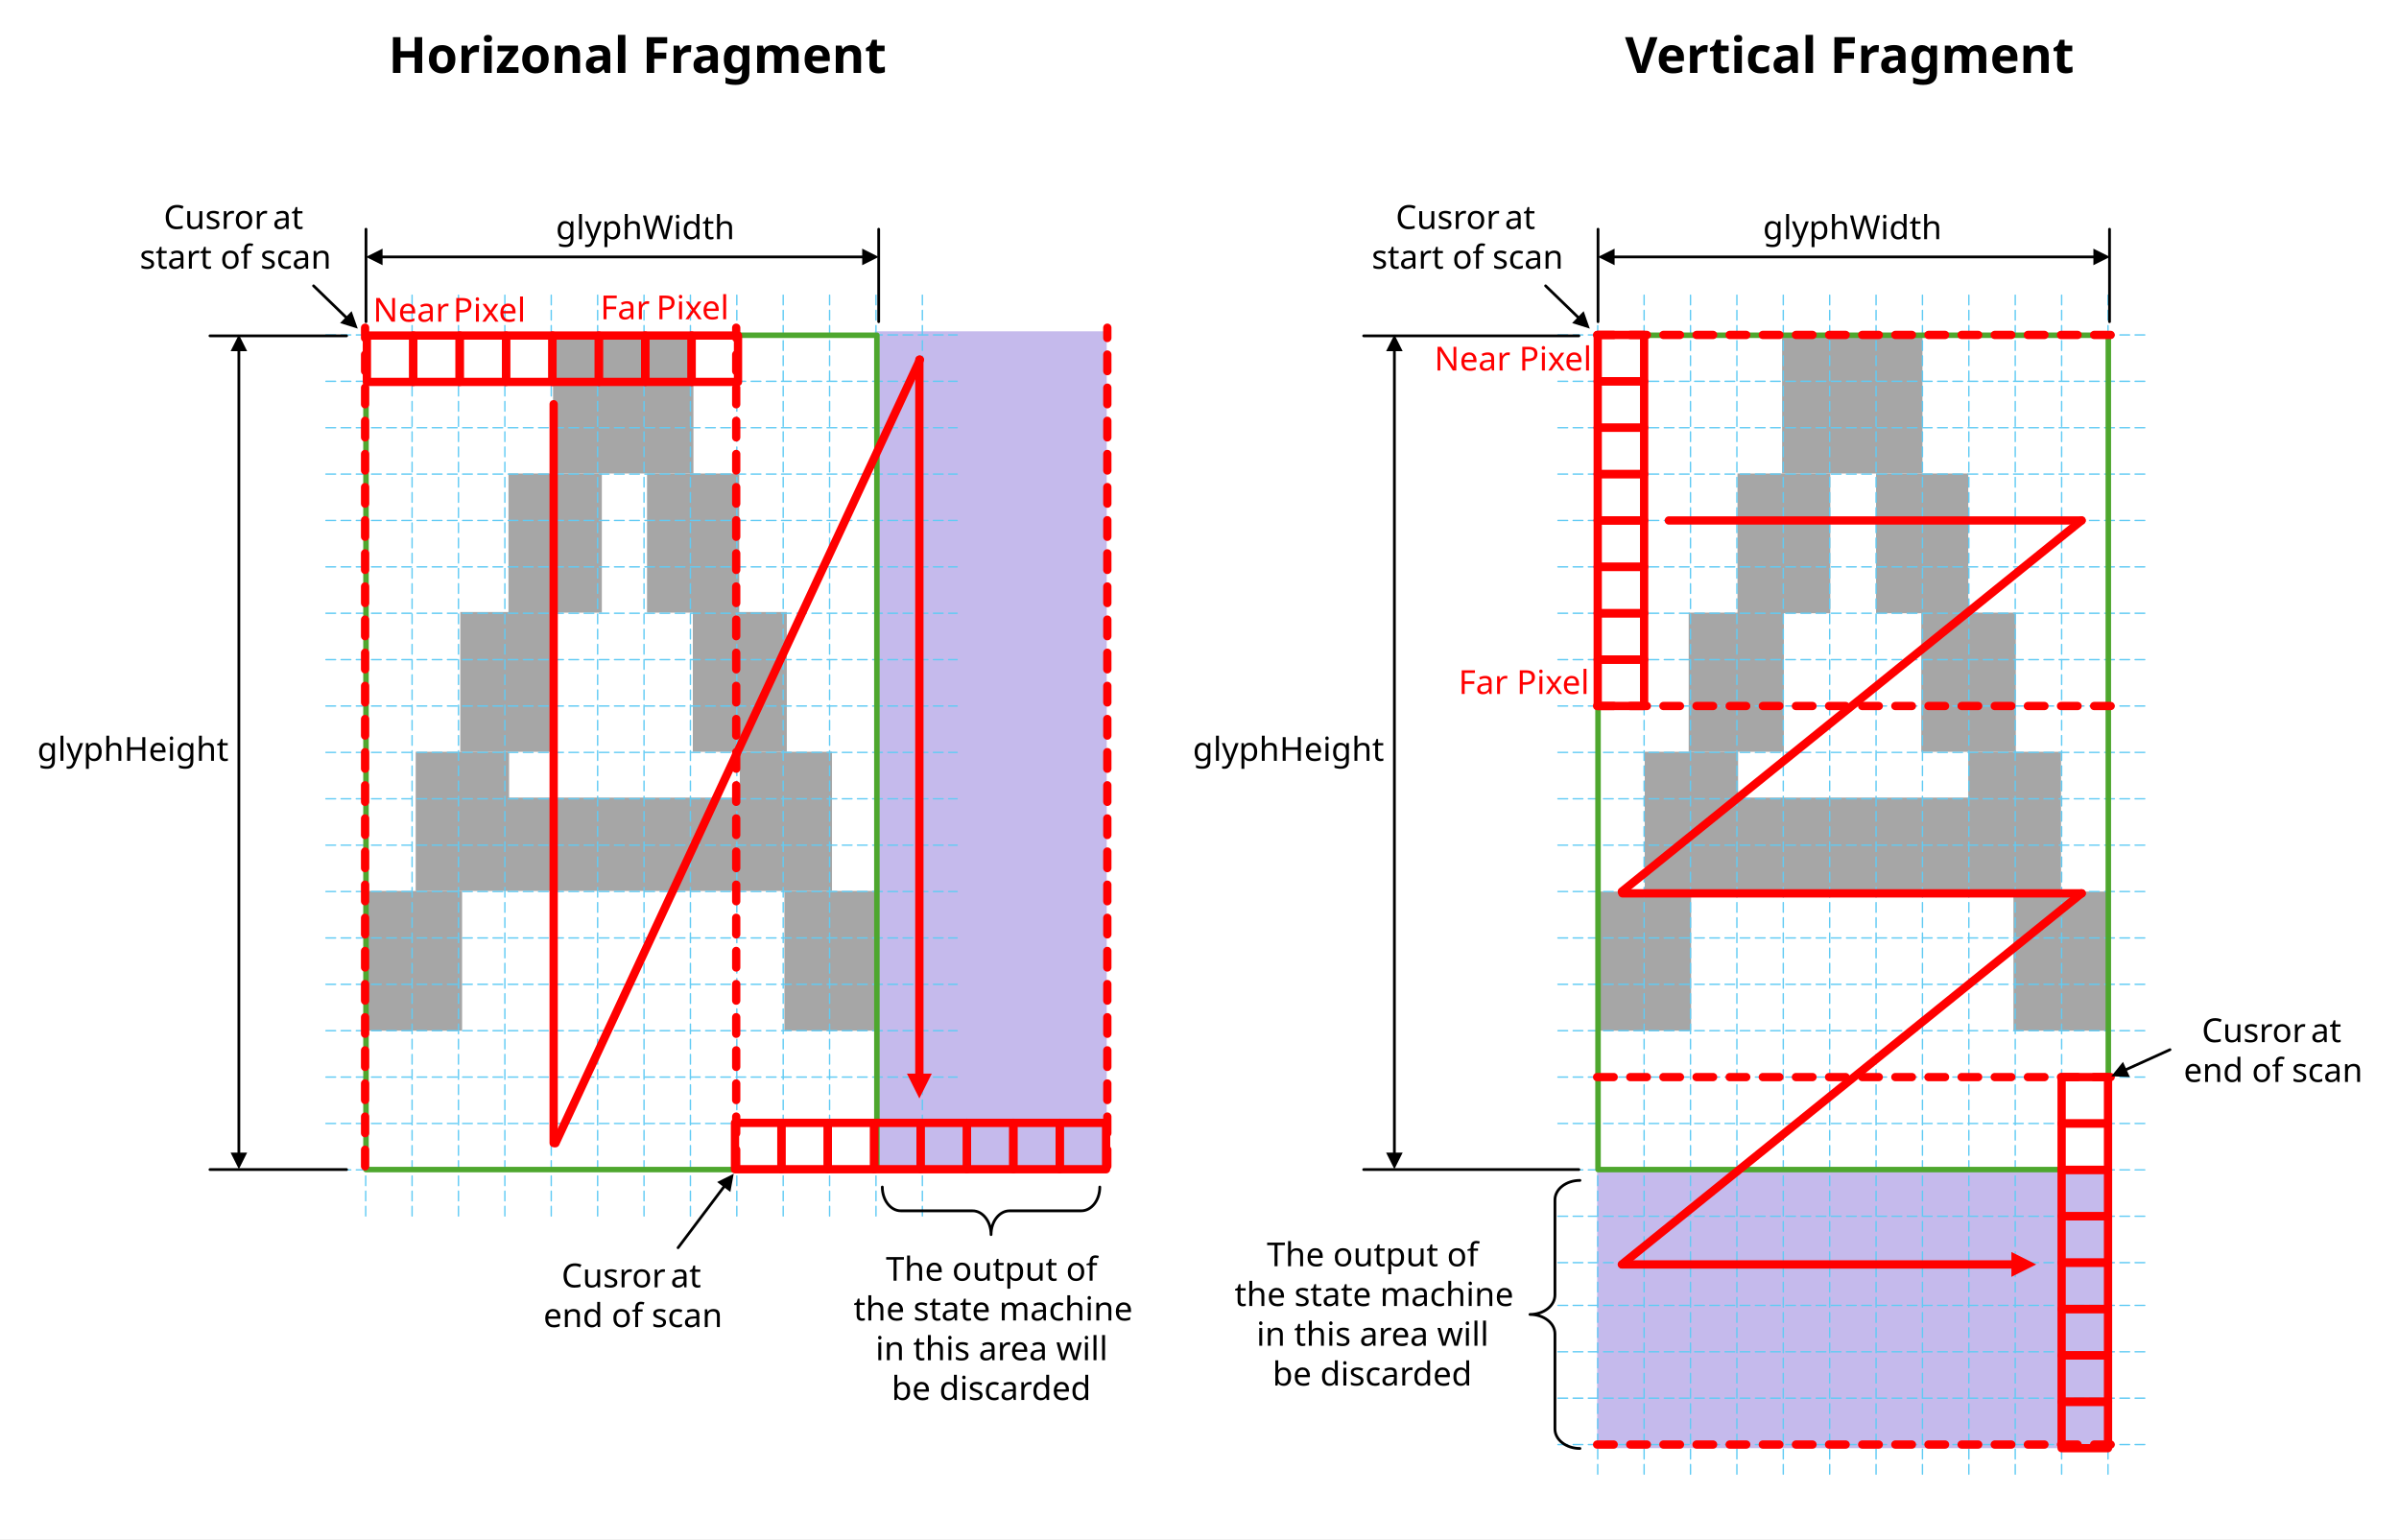
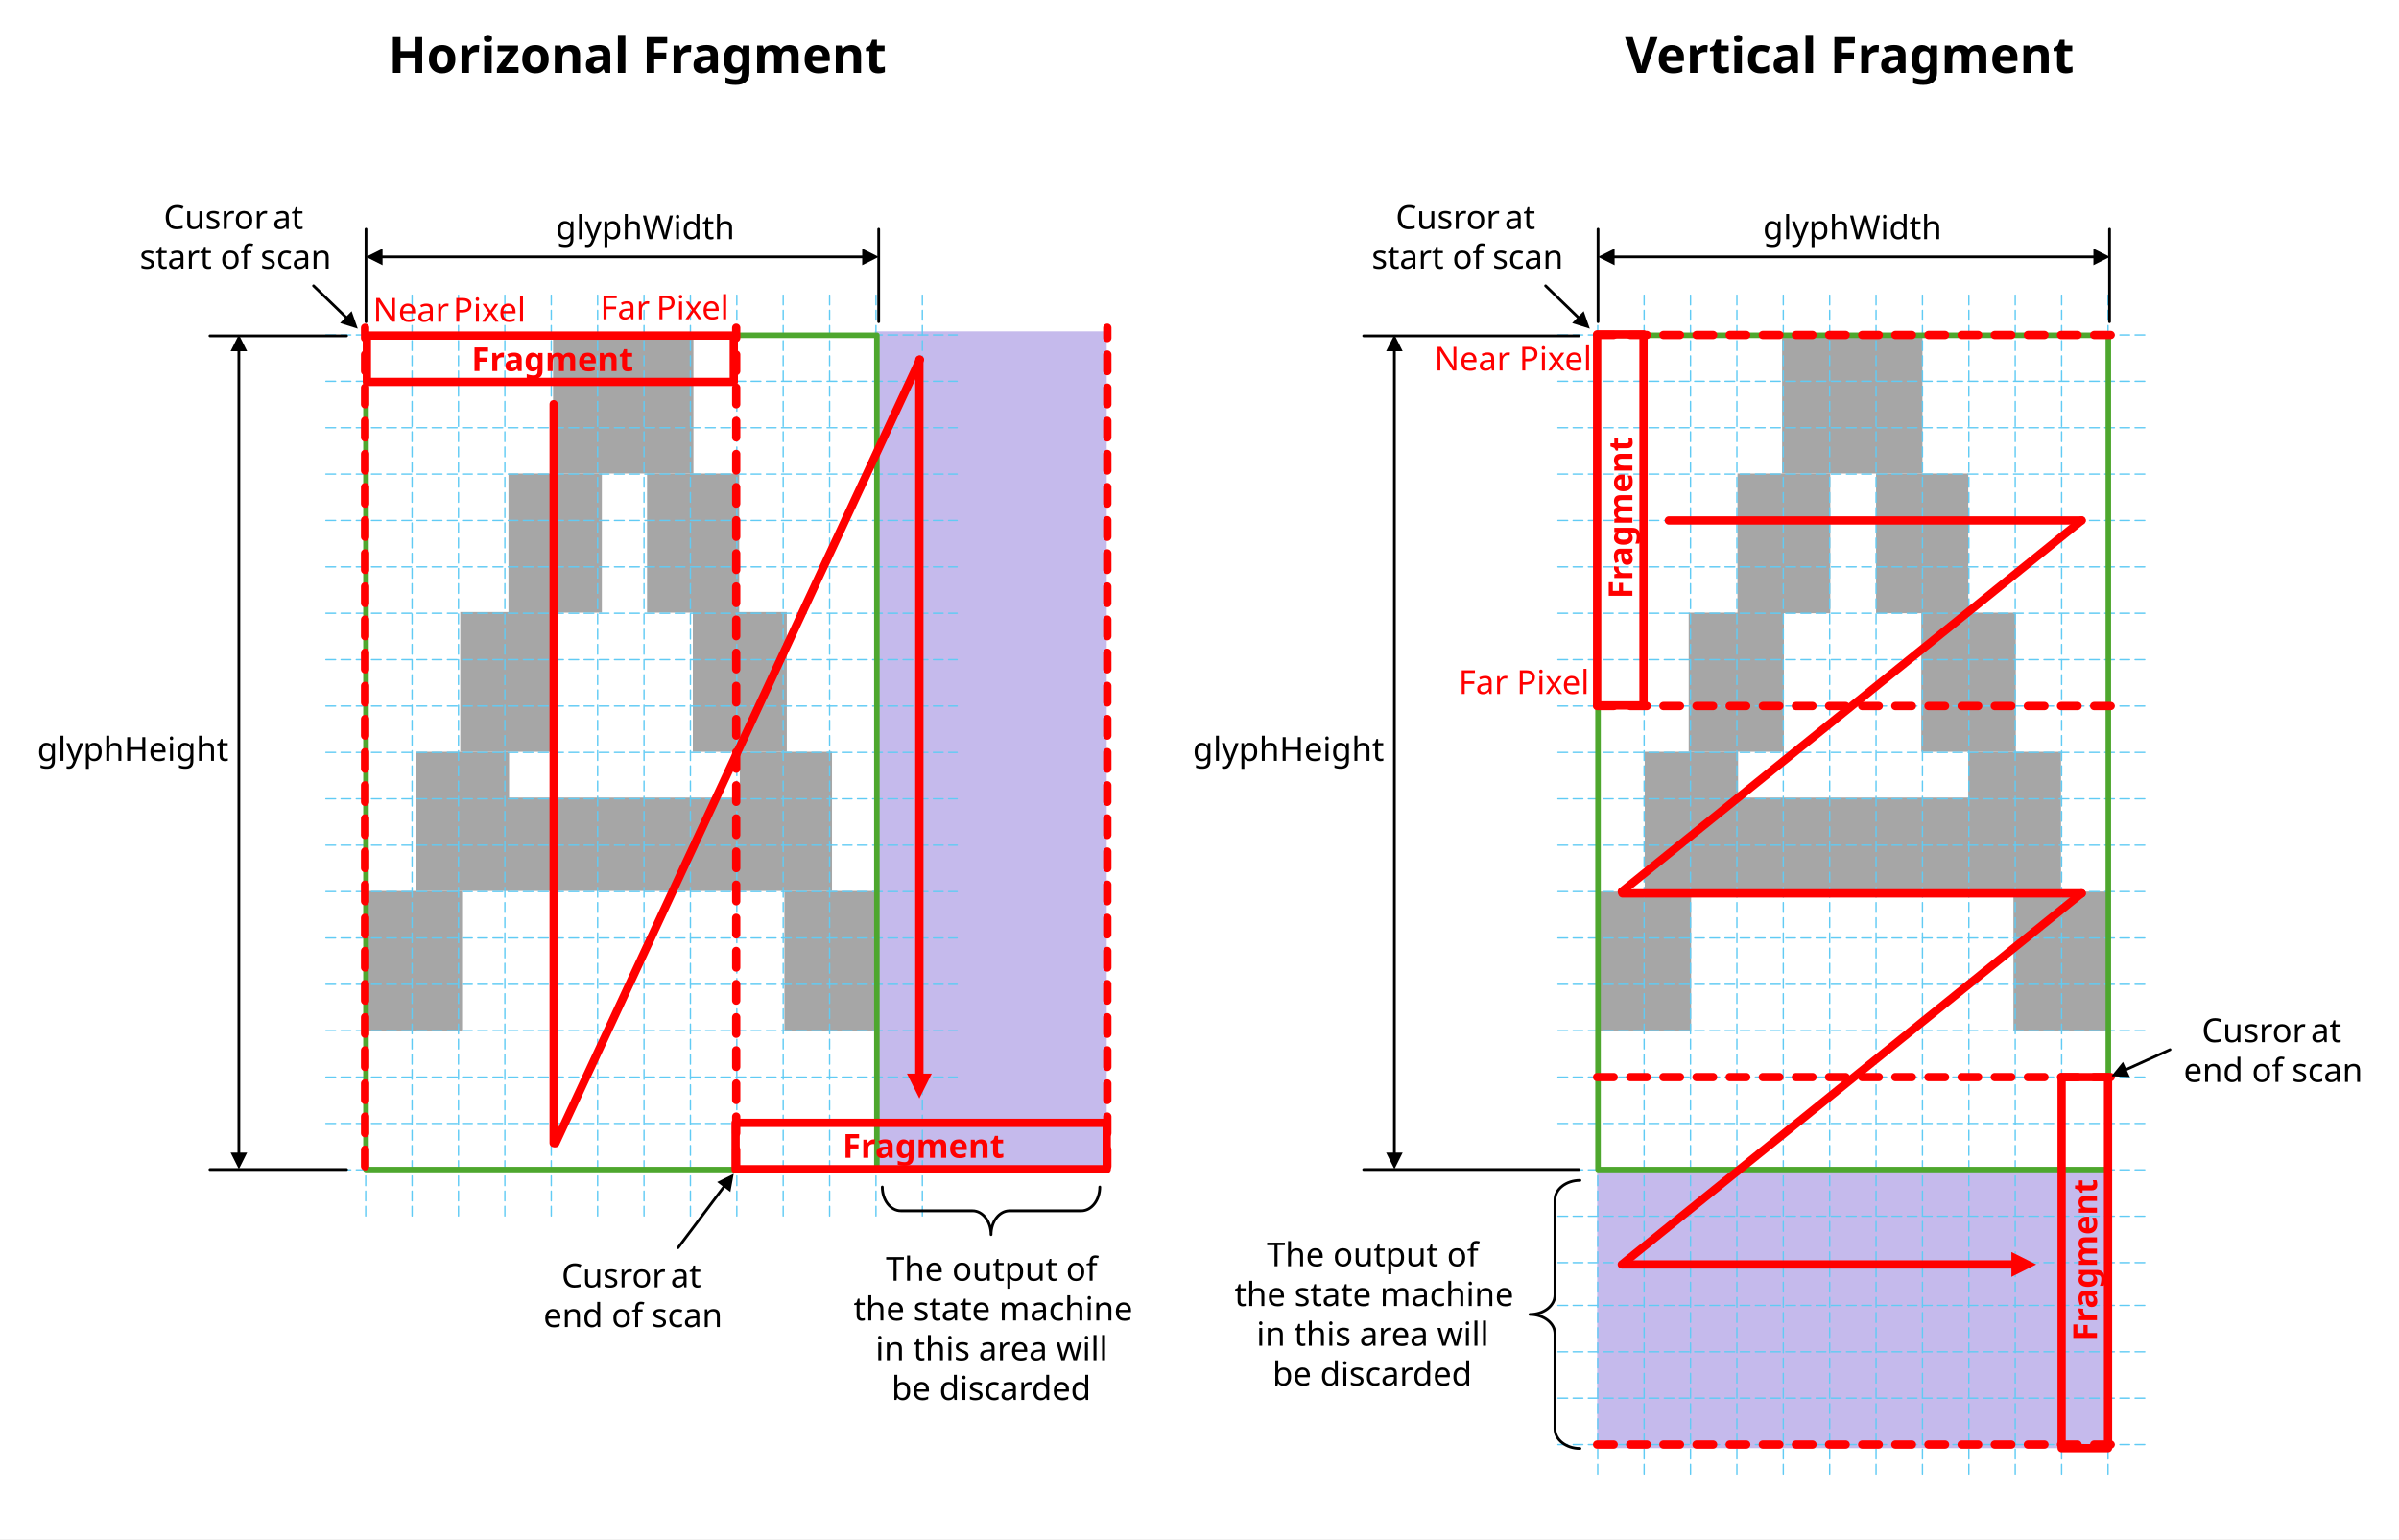
<svg xmlns="http://www.w3.org/2000/svg" width="3982" height="2555" xml:space="preserve" overflow="hidden">
  <defs>
    <clipPath id="clip0">
      <rect x="377" y="-80" width="3982" height="2555" />
    </clipPath>
  </defs>
  <g clip-path="url(#clip0)" transform="translate(-377 80)">
    <rect x="377" y="-80" width="3982" height="2555" fill="#FFFFFF" />
    <rect x="1295" y="475" width="233" height="231" fill="#A6A6A6" />
    <rect x="1221" y="706" width="155" height="231" fill="#A6A6A6" />
    <rect x="1141" y="936" width="157" height="232" fill="#A6A6A6" />
    <rect x="1067" y="1168" width="155" height="231" fill="#A6A6A6" />
    <rect x="987" y="1399" width="157" height="232" fill="#A6A6A6" />
    <rect x="1679" y="1399" width="157" height="232" fill="#A6A6A6" />
    <rect x="1605" y="1168" width="153" height="231" fill="#A6A6A6" />
    <rect x="1527" y="936" width="156" height="232" fill="#A6A6A6" />
    <rect x="1451" y="706" width="153" height="231" fill="#A6A6A6" />
    <rect x="1219" y="1244" width="387" height="155" fill="#A6A6A6" />
    <rect x="3028" y="1864" width="853" height="460" fill="#C5BAEC" />
    <rect x="3335" y="475" width="233" height="231" fill="#A6A6A6" />
    <rect x="3261" y="706" width="154" height="232" fill="#A6A6A6" />
    <rect x="3180" y="937" width="158" height="231" fill="#A6A6A6" />
    <rect x="3107" y="1168" width="155" height="232" fill="#A6A6A6" />
    <rect x="3026" y="1400" width="158" height="231" fill="#A6A6A6" />
    <rect x="3719" y="1400" width="157" height="231" fill="#A6A6A6" />
    <rect x="3644" y="1168" width="154" height="232" fill="#A6A6A6" />
    <rect x="3566" y="937" width="157" height="231" fill="#A6A6A6" />
    <rect x="3491" y="706" width="153" height="232" fill="#A6A6A6" />
    <rect x="3259" y="1244" width="387" height="156" fill="#A6A6A6" />
    <path d="M3029 410 3029 2376.25" stroke="#61CBF4" stroke-width="2.292" stroke-linecap="round" stroke-linejoin="round" stroke-miterlimit="10" stroke-dasharray="16.042 9.167" fill="none" fill-rule="evenodd" />
    <path d="M3106 410 3106 2376.25" stroke="#61CBF4" stroke-width="2.292" stroke-linecap="round" stroke-linejoin="round" stroke-miterlimit="10" stroke-dasharray="16.042 9.167" fill="none" fill-rule="evenodd" />
    <path d="M3183 410 3183 2376.25" stroke="#61CBF4" stroke-width="2.292" stroke-linecap="round" stroke-linejoin="round" stroke-miterlimit="10" stroke-dasharray="16.042 9.167" fill="none" fill-rule="evenodd" />
    <path d="M3260 410 3260 2376.25" stroke="#61CBF4" stroke-width="2.292" stroke-linecap="round" stroke-linejoin="round" stroke-miterlimit="10" stroke-dasharray="16.042 9.167" fill="none" fill-rule="evenodd" />
    <path d="M3337 410 3337 2376.25" stroke="#61CBF4" stroke-width="2.292" stroke-linecap="round" stroke-linejoin="round" stroke-miterlimit="10" stroke-dasharray="16.042 9.167" fill="none" fill-rule="evenodd" />
    <path d="M3414 410 3414 2376.25" stroke="#61CBF4" stroke-width="2.292" stroke-linecap="round" stroke-linejoin="round" stroke-miterlimit="10" stroke-dasharray="16.042 9.167" fill="none" fill-rule="evenodd" />
    <path d="M3491 410 3491 2376.25" stroke="#61CBF4" stroke-width="2.292" stroke-linecap="round" stroke-linejoin="round" stroke-miterlimit="10" stroke-dasharray="16.042 9.167" fill="none" fill-rule="evenodd" />
    <path d="M3568 410 3568 2376.25" stroke="#61CBF4" stroke-width="2.292" stroke-linecap="round" stroke-linejoin="round" stroke-miterlimit="10" stroke-dasharray="16.042 9.167" fill="none" fill-rule="evenodd" />
    <path d="M3645 410 3645 2376.25" stroke="#61CBF4" stroke-width="2.292" stroke-linecap="round" stroke-linejoin="round" stroke-miterlimit="10" stroke-dasharray="16.042 9.167" fill="none" fill-rule="evenodd" />
    <path d="M3722 410 3722 2376.25" stroke="#61CBF4" stroke-width="2.292" stroke-linecap="round" stroke-linejoin="round" stroke-miterlimit="10" stroke-dasharray="16.042 9.167" fill="none" fill-rule="evenodd" />
    <path d="M3799 410 3799 2376.25" stroke="#61CBF4" stroke-width="2.292" stroke-linecap="round" stroke-linejoin="round" stroke-miterlimit="10" stroke-dasharray="16.042 9.167" fill="none" fill-rule="evenodd" />
    <path d="M3876 410 3876 2376.25" stroke="#61CBF4" stroke-width="2.292" stroke-linecap="round" stroke-linejoin="round" stroke-miterlimit="10" stroke-dasharray="16.042 9.167" fill="none" fill-rule="evenodd" />
    <path d="M2963 476 3942.92 476" stroke="#61CBF4" stroke-width="2.292" stroke-linecap="round" stroke-linejoin="round" stroke-miterlimit="10" stroke-dasharray="16.042 9.167" fill="none" fill-rule="evenodd" />
    <path d="M2963 553 3942.92 553" stroke="#61CBF4" stroke-width="2.292" stroke-linecap="round" stroke-linejoin="round" stroke-miterlimit="10" stroke-dasharray="16.042 9.167" fill="none" fill-rule="evenodd" />
    <path d="M2963 630 3942.92 630" stroke="#61CBF4" stroke-width="2.292" stroke-linecap="round" stroke-linejoin="round" stroke-miterlimit="10" stroke-dasharray="16.042 9.167" fill="none" fill-rule="evenodd" />
    <path d="M2963 707 3942.92 707" stroke="#61CBF4" stroke-width="2.292" stroke-linecap="round" stroke-linejoin="round" stroke-miterlimit="10" stroke-dasharray="16.042 9.167" fill="none" fill-rule="evenodd" />
    <path d="M2963 784 3942.92 784" stroke="#61CBF4" stroke-width="2.292" stroke-linecap="round" stroke-linejoin="round" stroke-miterlimit="10" stroke-dasharray="16.042 9.167" fill="none" fill-rule="evenodd" />
    <path d="M2963 861 3942.92 861" stroke="#61CBF4" stroke-width="2.292" stroke-linecap="round" stroke-linejoin="round" stroke-miterlimit="10" stroke-dasharray="16.042 9.167" fill="none" fill-rule="evenodd" />
    <path d="M2963 938 3942.92 938" stroke="#61CBF4" stroke-width="2.292" stroke-linecap="round" stroke-linejoin="round" stroke-miterlimit="10" stroke-dasharray="16.042 9.167" fill="none" fill-rule="evenodd" />
    <path d="M2963 1015 3942.92 1015" stroke="#61CBF4" stroke-width="2.292" stroke-linecap="round" stroke-linejoin="round" stroke-miterlimit="10" stroke-dasharray="16.042 9.167" fill="none" fill-rule="evenodd" />
    <path d="M2963 1092 3942.92 1092" stroke="#61CBF4" stroke-width="2.292" stroke-linecap="round" stroke-linejoin="round" stroke-miterlimit="10" stroke-dasharray="16.042 9.167" fill="none" fill-rule="evenodd" />
    <path d="M2963 1169 3942.92 1169" stroke="#61CBF4" stroke-width="2.292" stroke-linecap="round" stroke-linejoin="round" stroke-miterlimit="10" stroke-dasharray="16.042 9.167" fill="none" fill-rule="evenodd" />
    <path d="M2963 1246 3942.92 1246" stroke="#61CBF4" stroke-width="2.292" stroke-linecap="round" stroke-linejoin="round" stroke-miterlimit="10" stroke-dasharray="16.042 9.167" fill="none" fill-rule="evenodd" />
    <path d="M2963 1323 3942.92 1323" stroke="#61CBF4" stroke-width="2.292" stroke-linecap="round" stroke-linejoin="round" stroke-miterlimit="10" stroke-dasharray="16.042 9.167" fill="none" fill-rule="evenodd" />
    <path d="M2963 1400 3942.92 1400" stroke="#61CBF4" stroke-width="2.292" stroke-linecap="round" stroke-linejoin="round" stroke-miterlimit="10" stroke-dasharray="16.042 9.167" fill="none" fill-rule="evenodd" />
    <path d="M2963 1477 3942.92 1477" stroke="#61CBF4" stroke-width="2.292" stroke-linecap="round" stroke-linejoin="round" stroke-miterlimit="10" stroke-dasharray="16.042 9.167" fill="none" fill-rule="evenodd" />
    <path d="M2963 1554 3942.92 1554" stroke="#61CBF4" stroke-width="2.292" stroke-linecap="round" stroke-linejoin="round" stroke-miterlimit="10" stroke-dasharray="16.042 9.167" fill="none" fill-rule="evenodd" />
    <path d="M2963 1631 3942.92 1631" stroke="#61CBF4" stroke-width="2.292" stroke-linecap="round" stroke-linejoin="round" stroke-miterlimit="10" stroke-dasharray="16.042 9.167" fill="none" fill-rule="evenodd" />
    <path d="M2963 1708 3942.92 1708" stroke="#61CBF4" stroke-width="2.292" stroke-linecap="round" stroke-linejoin="round" stroke-miterlimit="10" stroke-dasharray="16.042 9.167" fill="none" fill-rule="evenodd" />
    <path d="M2963 1785 3942.92 1785" stroke="#61CBF4" stroke-width="2.292" stroke-linecap="round" stroke-linejoin="round" stroke-miterlimit="10" stroke-dasharray="16.042 9.167" fill="none" fill-rule="evenodd" />
    <path d="M2963 1862 3942.92 1862" stroke="#61CBF4" stroke-width="2.292" stroke-linecap="round" stroke-linejoin="round" stroke-miterlimit="10" stroke-dasharray="16.042 9.167" fill="none" fill-rule="evenodd" />
    <path d="M2963 1939 3942.92 1939" stroke="#61CBF4" stroke-width="2.292" stroke-linecap="round" stroke-linejoin="round" stroke-miterlimit="10" stroke-dasharray="16.042 9.167" fill="none" fill-rule="evenodd" />
    <path d="M2963 2016 3942.92 2016" stroke="#61CBF4" stroke-width="2.292" stroke-linecap="round" stroke-linejoin="round" stroke-miterlimit="10" stroke-dasharray="16.042 9.167" fill="none" fill-rule="evenodd" />
    <path d="M2963 2087 3942.92 2087" stroke="#61CBF4" stroke-width="2.292" stroke-linecap="round" stroke-linejoin="round" stroke-miterlimit="10" stroke-dasharray="16.042 9.167" fill="none" fill-rule="evenodd" />
    <path d="M2963 2164 3942.92 2164" stroke="#61CBF4" stroke-width="2.292" stroke-linecap="round" stroke-linejoin="round" stroke-miterlimit="10" stroke-dasharray="16.042 9.167" fill="none" fill-rule="evenodd" />
    <path d="M2963 2241 3942.92 2241" stroke="#61CBF4" stroke-width="2.292" stroke-linecap="round" stroke-linejoin="round" stroke-miterlimit="10" stroke-dasharray="16.042 9.167" fill="none" fill-rule="evenodd" />
    <path d="M2963 2318 3942.92 2318" stroke="#61CBF4" stroke-width="2.292" stroke-linecap="round" stroke-linejoin="round" stroke-miterlimit="10" stroke-dasharray="16.042 9.167" fill="none" fill-rule="evenodd" />
    <rect x="3029.5" y="476.5" width="847" height="1385" stroke="#4EA72E" stroke-width="9.167" stroke-linecap="round" stroke-linejoin="round" stroke-miterlimit="10" fill="none" />
-     <rect x="3029" y="476" width="77" height="77" stroke="#FF0000" stroke-width="13.75" stroke-linecap="round" stroke-linejoin="round" stroke-miterlimit="10" fill="none" />
-     <rect x="3029" y="553" width="77" height="77" stroke="#FF0000" stroke-width="13.75" stroke-linecap="round" stroke-linejoin="round" stroke-miterlimit="10" fill="none" />
-     <rect x="3029" y="630" width="77" height="77" stroke="#FF0000" stroke-width="13.75" stroke-linecap="round" stroke-linejoin="round" stroke-miterlimit="10" fill="none" />
-     <rect x="3029" y="707" width="77" height="77" stroke="#FF0000" stroke-width="13.75" stroke-linecap="round" stroke-linejoin="round" stroke-miterlimit="10" fill="none" />
-     <rect x="3029" y="784" width="77" height="77" stroke="#FF0000" stroke-width="13.75" stroke-linecap="round" stroke-linejoin="round" stroke-miterlimit="10" fill="none" />
-     <rect x="3029" y="861" width="77" height="77" stroke="#FF0000" stroke-width="13.75" stroke-linecap="round" stroke-linejoin="round" stroke-miterlimit="10" fill="none" />
-     <rect x="3029" y="938" width="77" height="77" stroke="#FF0000" stroke-width="13.75" stroke-linecap="round" stroke-linejoin="round" stroke-miterlimit="10" fill="none" />
-     <rect x="3029" y="1015" width="77" height="77" stroke="#FF0000" stroke-width="13.75" stroke-linecap="round" stroke-linejoin="round" stroke-miterlimit="10" fill="none" />
-     <rect x="3799" y="1708" width="77" height="77" stroke="#FF0000" stroke-width="13.75" stroke-linecap="round" stroke-linejoin="round" stroke-miterlimit="10" fill="none" />
-     <rect x="3799" y="1785" width="77" height="77" stroke="#FF0000" stroke-width="13.75" stroke-linecap="round" stroke-linejoin="round" stroke-miterlimit="10" fill="none" />
-     <rect x="3799" y="1862" width="77" height="77" stroke="#FF0000" stroke-width="13.75" stroke-linecap="round" stroke-linejoin="round" stroke-miterlimit="10" fill="none" />
-     <rect x="3799" y="1939" width="77" height="77" stroke="#FF0000" stroke-width="13.75" stroke-linecap="round" stroke-linejoin="round" stroke-miterlimit="10" fill="none" />
-     <rect x="3799" y="2016" width="77" height="77" stroke="#FF0000" stroke-width="13.75" stroke-linecap="round" stroke-linejoin="round" stroke-miterlimit="10" fill="none" />
-     <rect x="3799" y="2093" width="77" height="77" stroke="#FF0000" stroke-width="13.75" stroke-linecap="round" stroke-linejoin="round" stroke-miterlimit="10" fill="none" />
-     <rect x="3799" y="2170" width="77" height="77" stroke="#FF0000" stroke-width="13.75" stroke-linecap="round" stroke-linejoin="round" stroke-miterlimit="10" fill="none" />
-     <rect x="3799" y="2247" width="77" height="77" stroke="#FF0000" stroke-width="13.75" stroke-linecap="round" stroke-linejoin="round" stroke-miterlimit="10" fill="none" />
    <path d="M3028 1708 3880.44 1708" stroke="#FF0000" stroke-width="13.75" stroke-linecap="round" stroke-linejoin="round" stroke-miterlimit="10" stroke-dasharray="27.5 27.5" fill="none" fill-rule="evenodd" />
    <path d="M3028 1092 3880.44 1092" stroke="#FF0000" stroke-width="13.75" stroke-linecap="round" stroke-linejoin="round" stroke-miterlimit="10" stroke-dasharray="27.5 27.5" fill="none" fill-rule="evenodd" />
    <path d="M3028 476 3880.44 476" stroke="#FF0000" stroke-width="13.75" stroke-linecap="round" stroke-linejoin="round" stroke-miterlimit="10" stroke-dasharray="27.5 27.5" fill="none" fill-rule="evenodd" />
    <path d="M3028 2318 3880.44 2318" stroke="#FF0000" stroke-width="13.75" stroke-linecap="round" stroke-linejoin="round" stroke-miterlimit="10" stroke-dasharray="27.5 27.5" fill="none" fill-rule="evenodd" />
    <path d="M2944.09 392.854 3000.97 447.951C3001.88 448.831 3001.9 450.282 3001.02 451.191 3000.14 452.1 2998.69 452.123 2997.78 451.242L2940.91 396.146C2940 395.265 2939.97 393.815 2940.85 392.906 2941.73 391.997 2943.19 391.974 2944.09 392.854ZM3005.65 436.532 3015.83 465.542 2986.51 456.283Z" />
    <text font-family="Noto Sans JP,Noto Sans JP_MSFontService,sans-serif" font-weight="400" font-size="55" transform="matrix(1 0 0 1 2693.64 300)">Cusror</text>
    <text font-family="Noto Sans JP,Noto Sans JP_MSFontService,sans-serif" font-weight="400" font-size="55" transform="matrix(1 0 0 1 2862.07 300)"> </text>
    <text font-family="Noto Sans JP,Noto Sans JP_MSFontService,sans-serif" font-weight="400" font-size="55" transform="matrix(1 0 0 1 2874.68 300)">at</text>
    <text font-family="Noto Sans JP,Noto Sans JP_MSFontService,sans-serif" font-weight="400" font-size="55" transform="matrix(1 0 0 1 2925.09 300)"> </text>
    <text font-family="Noto Sans JP,Noto Sans JP_MSFontService,sans-serif" font-weight="400" font-size="55" transform="matrix(1 0 0 1 2653.81 366)">start of scan</text>
    <text font-family="Noto Sans JP,Noto Sans JP_MSFontService,sans-serif" font-weight="400" font-size="55" transform="matrix(1 0 0 1 2964.9 366)"> </text>
    <path d="M0.946-2.087 77.468 32.583C78.621 33.105 79.132 34.463 78.609 35.616 78.087 36.769 76.729 37.28 75.576 36.758L-0.946 2.087C-2.099 1.565-2.61 0.207-2.087-0.946-1.565-2.099-0.207-2.61 0.946-2.087ZM78.022 20.255 97.396 44.128 66.673 45.303Z" transform="matrix(-1 0 0 1 3978.9 1662.5)" />
    <text font-family="Noto Sans JP,Noto Sans JP_MSFontService,sans-serif" font-weight="400" font-size="55" transform="matrix(1 0 0 1 4031.6 1650)">Cusror</text>
    <text font-family="Noto Sans JP,Noto Sans JP_MSFontService,sans-serif" font-weight="400" font-size="55" transform="matrix(1 0 0 1 4200.04 1650)"> </text>
    <text font-family="Noto Sans JP,Noto Sans JP_MSFontService,sans-serif" font-weight="400" font-size="55" transform="matrix(1 0 0 1 4212.64 1650)">at</text>
    <text font-family="Noto Sans JP,Noto Sans JP_MSFontService,sans-serif" font-weight="400" font-size="55" transform="matrix(1 0 0 1 4263.06 1650)"> </text>
    <text font-family="Noto Sans JP,Noto Sans JP_MSFontService,sans-serif" font-weight="400" font-size="55" transform="matrix(1 0 0 1 4001.53 1716)">end of scan</text>
    <text font-family="Noto Sans JP,Noto Sans JP_MSFontService,sans-serif" font-weight="400" font-size="55" transform="matrix(1 0 0 1 4293.15 1716)"> </text>
    <path d="M3147 784 3832.21 784" stroke="#FF0000" stroke-width="13.75" stroke-linecap="round" stroke-linejoin="round" stroke-miterlimit="10" fill="none" fill-rule="evenodd" />
    <path d="M0 0 763.125 616.001" stroke="#FF0000" stroke-width="13.75" stroke-linecap="round" stroke-linejoin="round" stroke-miterlimit="10" fill="none" fill-rule="evenodd" transform="matrix(-1 0 0 1 3832.12 784)" />
    <path d="M0 0 763.125 616.001" stroke="#FF0000" stroke-width="13.75" stroke-linecap="round" stroke-linejoin="round" stroke-miterlimit="10" fill="none" fill-rule="evenodd" transform="matrix(-1 0 0 1 3832.12 1403)" />
    <path d="M3070 1403 3832.5 1403" stroke="#FF0000" stroke-width="13.75" stroke-linecap="round" stroke-linejoin="round" stroke-miterlimit="10" fill="none" fill-rule="evenodd" />
    <path d="M3070 2012.12 3722.5 2012.13C3726.3 2012.13 3729.38 2015.2 3729.38 2019 3729.38 2022.8 3726.3 2025.88 3722.5 2025.88L3070 2025.87C3066.2 2025.87 3063.12 2022.8 3063.12 2019 3063.12 2015.2 3066.2 2012.12 3070 2012.12ZM3715.63 1998.38 3756.88 2019 3715.63 2039.63Z" fill="#FF0000" />
    <path d="M0 0 0 153.542" stroke="#000000" stroke-width="4.583" stroke-linecap="round" stroke-linejoin="round" stroke-miterlimit="10" fill="none" fill-rule="evenodd" transform="matrix(1 0 0 -1 3029.5 454.042)" />
    <path d="M0 0 0 153.542" stroke="#000000" stroke-width="4.583" stroke-linecap="round" stroke-linejoin="round" stroke-miterlimit="10" fill="none" fill-rule="evenodd" transform="matrix(1 0 0 -1 3878.5 454.042)" />
    <path d="M3052.42 344.208 3856.33 344.209C3857.6 344.209 3858.62 345.235 3858.62 346.5 3858.62 347.766 3857.6 348.792 3856.33 348.792L3052.42 348.792C3051.15 348.792 3050.12 347.766 3050.12 346.5 3050.12 345.234 3051.15 344.208 3052.42 344.208ZM3057 360.25 3029.5 346.5 3057 332.75ZM3851.75 332.75 3879.25 346.5 3851.75 360.25Z" />
    <text font-family="Noto Sans JP,Noto Sans JP_MSFontService,sans-serif" font-weight="400" font-size="55" transform="matrix(1 0 0 1 3303.26 317)">glyphWidth</text>
    <text font-family="Noto Sans JP,Noto Sans JP_MSFontService,sans-serif" font-weight="400" font-size="55" transform="matrix(1 0 0 1 3597.17 317)"> </text>
    <path d="M2.292 22.916 2.292 1362.45C2.292 1363.72 1.266 1364.74 0 1364.74-1.265 1364.74-2.291 1363.72-2.291 1362.45L-2.292 22.916C-2.292 21.65-1.266 20.624 5.37265e-06 20.624 1.266 20.624 2.292 21.65 2.292 22.916ZM-13.75 27.5 0 0 13.75 27.5ZM13.75 1357.86 0 1385.36-13.75 1357.86Z" transform="matrix(1 0 0 -1 2691.5 1860.86)" />
    <path d="M0 0 0 357.156" stroke="#000000" stroke-width="4.583" stroke-linecap="round" stroke-linejoin="round" stroke-miterlimit="10" fill="none" fill-rule="evenodd" transform="matrix(6.12323e-17 1 1 -6.12323e-17 2640.5 477.5)" />
    <path d="M0 0 0 357.156" stroke="#000000" stroke-width="4.583" stroke-linecap="round" stroke-linejoin="round" stroke-miterlimit="10" fill="none" fill-rule="evenodd" transform="matrix(6.12323e-17 1 1 -6.12323e-17 2640.5 1861.5)" />
    <text font-family="Noto Sans JP,Noto Sans JP_MSFontService,sans-serif" font-weight="400" font-size="55" transform="matrix(1 0 0 1 2356.89 1183)">glyphHeight</text>
    <text font-family="Noto Sans JP,Noto Sans JP_MSFontService,sans-serif" font-weight="400" font-size="55" transform="matrix(1 0 0 1 2669.7 1183)"> </text>
    <path d="M2999.5 2324.5C2976.58 2324.5 2958 2310.05 2958 2292.22L2958 2134.28C2958 2116.45 2939.42 2102 2916.5 2102 2939.42 2102 2958 2087.55 2958 2069.72L2958 1911.78C2958 1893.95 2976.58 1879.5 2999.5 1879.5" stroke="#000000" stroke-width="4.583" stroke-linecap="round" stroke-linejoin="round" stroke-miterlimit="10" fill="none" fill-rule="evenodd" />
    <text font-family="Noto Sans JP,Noto Sans JP_MSFontService,sans-serif" font-weight="400" font-size="55" transform="matrix(1 0 0 1 2479.74 2022)">The output of</text>
    <text font-family="Noto Sans JP,Noto Sans JP_MSFontService,sans-serif" font-weight="400" font-size="55" transform="matrix(1 0 0 1 2828.08 2022)"> </text>
    <text font-family="Noto Sans JP,Noto Sans JP_MSFontService,sans-serif" font-weight="400" font-size="55" transform="matrix(1 0 0 1 2426.19 2088)">the state machine</text>
    <text font-family="Noto Sans JP,Noto Sans JP_MSFontService,sans-serif" font-weight="400" font-size="55" transform="matrix(1 0 0 1 2881.66 2088)"> </text>
    <text font-family="Noto Sans JP,Noto Sans JP_MSFontService,sans-serif" font-weight="400" font-size="55" transform="matrix(1 0 0 1 2462.56 2154)">in this area will</text>
    <text font-family="Noto Sans JP,Noto Sans JP_MSFontService,sans-serif" font-weight="400" font-size="55" transform="matrix(1 0 0 1 2845.26 2154)"> </text>
    <text font-family="Noto Sans JP,Noto Sans JP_MSFontService,sans-serif" font-weight="400" font-size="55" transform="matrix(1 0 0 1 2489.21 2220)">be discarded</text>
    <text font-family="Noto Sans JP,Noto Sans JP_MSFontService,sans-serif" font-weight="400" font-size="55" transform="matrix(1 0 0 1 2818.63 2220)"> </text>
    <text fill="#FF0000" font-family="Noto Sans JP,Noto Sans JP_MSFontService,sans-serif" font-weight="400" font-size="55" transform="matrix(1 0 0 1 2757.79 535)">Near Pixel</text>
    <text fill="#FF0000" font-family="Noto Sans JP,Noto Sans JP_MSFontService,sans-serif" font-weight="400" font-size="55" transform="matrix(1 0 0 1 3012.74 535)"> </text>
    <text fill="#FF0000" font-family="Noto Sans JP,Noto Sans JP_MSFontService,sans-serif" font-weight="400" font-size="55" transform="matrix(1 0 0 1 2797.9 1072)">Far Pixel</text>
    <text fill="#FF0000" font-family="Noto Sans JP,Noto Sans JP_MSFontService,sans-serif" font-weight="400" font-size="55" transform="matrix(1 0 0 1 3012.74 1072)"> </text>
    <rect x="1829" y="470" width="385" height="1391" fill="#C5BAEC" />
    <path d="M984 410 984.001 1939" stroke="#61CBF4" stroke-width="2.292" stroke-linecap="round" stroke-linejoin="round" stroke-miterlimit="10" stroke-dasharray="16.042 9.167" fill="none" fill-rule="evenodd" />
    <path d="M1061 410 1061 1939" stroke="#61CBF4" stroke-width="2.292" stroke-linecap="round" stroke-linejoin="round" stroke-miterlimit="10" stroke-dasharray="16.042 9.167" fill="none" fill-rule="evenodd" />
    <path d="M1138 410 1138 1939" stroke="#61CBF4" stroke-width="2.292" stroke-linecap="round" stroke-linejoin="round" stroke-miterlimit="10" stroke-dasharray="16.042 9.167" fill="none" fill-rule="evenodd" />
    <path d="M1215 410 1215 1939" stroke="#61CBF4" stroke-width="2.292" stroke-linecap="round" stroke-linejoin="round" stroke-miterlimit="10" stroke-dasharray="16.042 9.167" fill="none" fill-rule="evenodd" />
    <path d="M1292 410 1292 1939" stroke="#61CBF4" stroke-width="2.292" stroke-linecap="round" stroke-linejoin="round" stroke-miterlimit="10" stroke-dasharray="16.042 9.167" fill="none" fill-rule="evenodd" />
    <path d="M1369 410 1369 1939" stroke="#61CBF4" stroke-width="2.292" stroke-linecap="round" stroke-linejoin="round" stroke-miterlimit="10" stroke-dasharray="16.042 9.167" fill="none" fill-rule="evenodd" />
    <path d="M1446 410 1446 1939" stroke="#61CBF4" stroke-width="2.292" stroke-linecap="round" stroke-linejoin="round" stroke-miterlimit="10" stroke-dasharray="16.042 9.167" fill="none" fill-rule="evenodd" />
    <path d="M1523 410 1523 1939" stroke="#61CBF4" stroke-width="2.292" stroke-linecap="round" stroke-linejoin="round" stroke-miterlimit="10" stroke-dasharray="16.042 9.167" fill="none" fill-rule="evenodd" />
    <path d="M1600 410 1600 1939" stroke="#61CBF4" stroke-width="2.292" stroke-linecap="round" stroke-linejoin="round" stroke-miterlimit="10" stroke-dasharray="16.042 9.167" fill="none" fill-rule="evenodd" />
    <path d="M1677 410 1677 1939" stroke="#61CBF4" stroke-width="2.292" stroke-linecap="round" stroke-linejoin="round" stroke-miterlimit="10" stroke-dasharray="16.042 9.167" fill="none" fill-rule="evenodd" />
    <path d="M1754 410 1754 1939" stroke="#61CBF4" stroke-width="2.292" stroke-linecap="round" stroke-linejoin="round" stroke-miterlimit="10" stroke-dasharray="16.042 9.167" fill="none" fill-rule="evenodd" />
    <path d="M1831 410 1831 1939" stroke="#61CBF4" stroke-width="2.292" stroke-linecap="round" stroke-linejoin="round" stroke-miterlimit="10" stroke-dasharray="16.042 9.167" fill="none" fill-rule="evenodd" />
    <path d="M1908 410 1908 1939" stroke="#61CBF4" stroke-width="2.292" stroke-linecap="round" stroke-linejoin="round" stroke-miterlimit="10" stroke-dasharray="16.042 9.167" fill="none" fill-rule="evenodd" />
    <path d="M918 476 1965.75 476" stroke="#61CBF4" stroke-width="2.292" stroke-linecap="round" stroke-linejoin="round" stroke-miterlimit="10" stroke-dasharray="16.042 9.167" fill="none" fill-rule="evenodd" />
    <path d="M918 553 1965.75 553" stroke="#61CBF4" stroke-width="2.292" stroke-linecap="round" stroke-linejoin="round" stroke-miterlimit="10" stroke-dasharray="16.042 9.167" fill="none" fill-rule="evenodd" />
    <path d="M918 630 1965.75 630" stroke="#61CBF4" stroke-width="2.292" stroke-linecap="round" stroke-linejoin="round" stroke-miterlimit="10" stroke-dasharray="16.042 9.167" fill="none" fill-rule="evenodd" />
    <path d="M918 707 1965.75 707" stroke="#61CBF4" stroke-width="2.292" stroke-linecap="round" stroke-linejoin="round" stroke-miterlimit="10" stroke-dasharray="16.042 9.167" fill="none" fill-rule="evenodd" />
    <path d="M918 784 1965.75 784" stroke="#61CBF4" stroke-width="2.292" stroke-linecap="round" stroke-linejoin="round" stroke-miterlimit="10" stroke-dasharray="16.042 9.167" fill="none" fill-rule="evenodd" />
    <path d="M918 861 1965.75 861" stroke="#61CBF4" stroke-width="2.292" stroke-linecap="round" stroke-linejoin="round" stroke-miterlimit="10" stroke-dasharray="16.042 9.167" fill="none" fill-rule="evenodd" />
    <path d="M918 938 1965.75 938" stroke="#61CBF4" stroke-width="2.292" stroke-linecap="round" stroke-linejoin="round" stroke-miterlimit="10" stroke-dasharray="16.042 9.167" fill="none" fill-rule="evenodd" />
    <path d="M918 1015 1965.75 1015" stroke="#61CBF4" stroke-width="2.292" stroke-linecap="round" stroke-linejoin="round" stroke-miterlimit="10" stroke-dasharray="16.042 9.167" fill="none" fill-rule="evenodd" />
    <path d="M918 1092 1965.75 1092" stroke="#61CBF4" stroke-width="2.292" stroke-linecap="round" stroke-linejoin="round" stroke-miterlimit="10" stroke-dasharray="16.042 9.167" fill="none" fill-rule="evenodd" />
    <path d="M918 1169 1965.75 1169" stroke="#61CBF4" stroke-width="2.292" stroke-linecap="round" stroke-linejoin="round" stroke-miterlimit="10" stroke-dasharray="16.042 9.167" fill="none" fill-rule="evenodd" />
    <path d="M918 1246 1965.75 1246" stroke="#61CBF4" stroke-width="2.292" stroke-linecap="round" stroke-linejoin="round" stroke-miterlimit="10" stroke-dasharray="16.042 9.167" fill="none" fill-rule="evenodd" />
    <path d="M918 1323 1965.75 1323" stroke="#61CBF4" stroke-width="2.292" stroke-linecap="round" stroke-linejoin="round" stroke-miterlimit="10" stroke-dasharray="16.042 9.167" fill="none" fill-rule="evenodd" />
    <path d="M918 1400 1965.75 1400" stroke="#61CBF4" stroke-width="2.292" stroke-linecap="round" stroke-linejoin="round" stroke-miterlimit="10" stroke-dasharray="16.042 9.167" fill="none" fill-rule="evenodd" />
    <path d="M918 1477 1965.75 1477" stroke="#61CBF4" stroke-width="2.292" stroke-linecap="round" stroke-linejoin="round" stroke-miterlimit="10" stroke-dasharray="16.042 9.167" fill="none" fill-rule="evenodd" />
    <path d="M918 1554 1965.75 1554" stroke="#61CBF4" stroke-width="2.292" stroke-linecap="round" stroke-linejoin="round" stroke-miterlimit="10" stroke-dasharray="16.042 9.167" fill="none" fill-rule="evenodd" />
    <path d="M918 1631 1965.75 1631" stroke="#61CBF4" stroke-width="2.292" stroke-linecap="round" stroke-linejoin="round" stroke-miterlimit="10" stroke-dasharray="16.042 9.167" fill="none" fill-rule="evenodd" />
    <path d="M918 1708 1965.75 1708" stroke="#61CBF4" stroke-width="2.292" stroke-linecap="round" stroke-linejoin="round" stroke-miterlimit="10" stroke-dasharray="16.042 9.167" fill="none" fill-rule="evenodd" />
    <path d="M918 1785 1965.75 1785" stroke="#61CBF4" stroke-width="2.292" stroke-linecap="round" stroke-linejoin="round" stroke-miterlimit="10" stroke-dasharray="16.042 9.167" fill="none" fill-rule="evenodd" />
    <path d="M918 1862 1965.75 1862" stroke="#61CBF4" stroke-width="2.292" stroke-linecap="round" stroke-linejoin="round" stroke-miterlimit="10" stroke-dasharray="16.042 9.167" fill="none" fill-rule="evenodd" />
    <rect x="984.5" y="476.5" width="848" height="1385" stroke="#4EA72E" stroke-width="9.167" stroke-linecap="round" stroke-linejoin="round" stroke-miterlimit="10" fill="none" />
-     <rect x="1525" y="477" width="77" height="77" stroke="#FF0000" stroke-width="13.75" stroke-linecap="round" stroke-linejoin="round" stroke-miterlimit="10" fill="none" />
-     <rect x="1448" y="477" width="77" height="77" stroke="#FF0000" stroke-width="13.75" stroke-linecap="round" stroke-linejoin="round" stroke-miterlimit="10" fill="none" />
-     <rect x="1371" y="477" width="77" height="77" stroke="#FF0000" stroke-width="13.75" stroke-linecap="round" stroke-linejoin="round" stroke-miterlimit="10" fill="none" />
-     <rect x="1294" y="477" width="77" height="77" stroke="#FF0000" stroke-width="13.75" stroke-linecap="round" stroke-linejoin="round" stroke-miterlimit="10" fill="none" />
-     <rect x="1217" y="477" width="77" height="77" stroke="#FF0000" stroke-width="13.75" stroke-linecap="round" stroke-linejoin="round" stroke-miterlimit="10" fill="none" />
-     <rect x="1140" y="477" width="77" height="77" stroke="#FF0000" stroke-width="13.75" stroke-linecap="round" stroke-linejoin="round" stroke-miterlimit="10" fill="none" />
-     <rect x="1063" y="477" width="77" height="77" stroke="#FF0000" stroke-width="13.75" stroke-linecap="round" stroke-linejoin="round" stroke-miterlimit="10" fill="none" />
-     <rect x="986" y="477" width="77" height="77" stroke="#FF0000" stroke-width="13.75" stroke-linecap="round" stroke-linejoin="round" stroke-miterlimit="10" fill="none" />
+     <rect x="986" y="477" width="609" height="77" stroke="#FF0000" stroke-width="13.75" stroke-linecap="round" stroke-linejoin="round" stroke-miterlimit="10" fill="none" />
+     <text fill="#FF0000" font-family="Noto Sans JP,Noto Sans JP_MSFontService,sans-serif" font-weight="700" font-size="55" transform="matrix(1 0 0 1 1159.7 536)">Fragment</text>
+     <text fill="#FF0000" font-family="Noto Sans JP,Noto Sans JP_MSFontService,sans-serif" font-weight="700" font-size="55" transform="matrix(1 0 0 1 1420.95 536)"> </text>
    <path d="M2215 1856.08 2215 464" stroke="#FF0000" stroke-width="13.75" stroke-linecap="round" stroke-linejoin="round" stroke-miterlimit="10" stroke-dasharray="27.5 27.5" fill="none" fill-rule="evenodd" />
    <path d="M1599 1856.08 1599 464" stroke="#FF0000" stroke-width="13.75" stroke-linecap="round" stroke-linejoin="round" stroke-miterlimit="10" stroke-dasharray="27.5 27.5" fill="none" fill-rule="evenodd" />
    <path d="M983 1856.08 983.001 464" stroke="#FF0000" stroke-width="13.75" stroke-linecap="round" stroke-linejoin="round" stroke-miterlimit="10" stroke-dasharray="27.5 27.5" fill="none" fill-rule="evenodd" />
    <path d="M899.095 392.854 955.968 447.951C956.877 448.831 956.9 450.282 956.02 451.191 955.139 452.1 953.688 452.123 952.779 451.242L895.906 396.146C894.996 395.265 894.973 393.815 895.854 392.906 896.735 391.997 898.186 391.974 899.095 392.854ZM960.649 436.532 970.833 465.542 941.515 456.283Z" />
    <text font-family="Noto Sans JP,Noto Sans JP_MSFontService,sans-serif" font-weight="400" font-size="55" transform="matrix(1 0 0 1 648.724 300)">Cusror</text>
    <text font-family="Noto Sans JP,Noto Sans JP_MSFontService,sans-serif" font-weight="400" font-size="55" transform="matrix(1 0 0 1 817.162 300)"> </text>
    <text font-family="Noto Sans JP,Noto Sans JP_MSFontService,sans-serif" font-weight="400" font-size="55" transform="matrix(1 0 0 1 829.766 300)">at</text>
    <text font-family="Noto Sans JP,Noto Sans JP_MSFontService,sans-serif" font-weight="400" font-size="55" transform="matrix(1 0 0 1 880.183 300)"> </text>
    <text font-family="Noto Sans JP,Noto Sans JP_MSFontService,sans-serif" font-weight="400" font-size="55" transform="matrix(1 0 0 1 608.895 366)">start of scan</text>
    <text font-family="Noto Sans JP,Noto Sans JP_MSFontService,sans-serif" font-weight="400" font-size="55" transform="matrix(1 0 0 1 919.989 366)"> </text>
    <path d="M1.831-1.378 80.409 103.08C81.17 104.092 80.967 105.529 79.956 106.289 78.944 107.05 77.507 106.847 76.746 105.836L-1.831 1.378C-2.592 0.366-2.389-1.071-1.378-1.831-0.366-2.592 1.071-2.389 1.831-1.378ZM86.811 92.529 92.354 122.772 64.835 109.061Z" transform="matrix(1 0 0 -1 1502.5 1991.27)" />
    <text font-family="Noto Sans JP,Noto Sans JP_MSFontService,sans-serif" font-weight="400" font-size="55" transform="matrix(1 0 0 1 1309.05 2057)">Cusror</text>
    <text font-family="Noto Sans JP,Noto Sans JP_MSFontService,sans-serif" font-weight="400" font-size="55" transform="matrix(1 0 0 1 1477.48 2057)"> </text>
    <text font-family="Noto Sans JP,Noto Sans JP_MSFontService,sans-serif" font-weight="400" font-size="55" transform="matrix(1 0 0 1 1490.09 2057)">at</text>
    <text font-family="Noto Sans JP,Noto Sans JP_MSFontService,sans-serif" font-weight="400" font-size="55" transform="matrix(1 0 0 1 1540.5 2057)"> </text>
    <text font-family="Noto Sans JP,Noto Sans JP_MSFontService,sans-serif" font-weight="400" font-size="55" transform="matrix(1 0 0 1 1278.98 2123)">end of scan</text>
    <text font-family="Noto Sans JP,Noto Sans JP_MSFontService,sans-serif" font-weight="400" font-size="55" transform="matrix(1 0 0 1 1570.59 2123)"> </text>
    <path d="M0 0 0 153.542" stroke="#000000" stroke-width="4.583" stroke-linecap="round" stroke-linejoin="round" stroke-miterlimit="10" fill="none" fill-rule="evenodd" transform="matrix(1 0 0 -1 984.5 454.042)" />
    <path d="M0 0 0 153.542" stroke="#000000" stroke-width="4.583" stroke-linecap="round" stroke-linejoin="round" stroke-miterlimit="10" fill="none" fill-rule="evenodd" transform="matrix(1 0 0 -1 1835.5 454.042)" />
    <path d="M1007.42 344.208 1812.71 344.209C1813.97 344.209 1815 345.235 1815 346.5 1815 347.766 1813.97 348.792 1812.71 348.792L1007.42 348.792C1006.15 348.792 1005.13 347.766 1005.13 346.5 1005.13 345.234 1006.15 344.208 1007.42 344.208ZM1012 360.25 984.5 346.5 1012 332.75ZM1808.12 332.75 1835.62 346.5 1808.12 360.25Z" />
    <text font-family="Noto Sans JP,Noto Sans JP_MSFontService,sans-serif" font-weight="400" font-size="55" transform="matrix(1 0 0 1 1299.6 317)">glyphWidth</text>
    <text font-family="Noto Sans JP,Noto Sans JP_MSFontService,sans-serif" font-weight="400" font-size="55" transform="matrix(1 0 0 1 1593.51 317)"> </text>
    <path d="M2.292 22.916 2.292 1362.45C2.292 1363.72 1.266 1364.74 0 1364.74-1.265 1364.74-2.291 1363.72-2.291 1362.45L-2.292 22.916C-2.292 21.65-1.266 20.624 5.37265e-06 20.624 1.266 20.624 2.292 21.65 2.292 22.916ZM-13.75 27.5 0 0 13.75 27.5ZM13.75 1357.86 0 1385.36-13.75 1357.86Z" transform="matrix(1 0 0 -1 773.5 1860.86)" />
    <path d="M0 0 0 226.761" stroke="#000000" stroke-width="4.583" stroke-linecap="round" stroke-linejoin="round" stroke-miterlimit="10" fill="none" fill-rule="evenodd" transform="matrix(6.12323e-17 1 1 -6.12323e-17 725.5 477.5)" />
    <path d="M0 0 0 226.761" stroke="#000000" stroke-width="4.583" stroke-linecap="round" stroke-linejoin="round" stroke-miterlimit="10" fill="none" fill-rule="evenodd" transform="matrix(6.12323e-17 1 1 -6.12323e-17 725.5 1861.5)" />
    <text font-family="Noto Sans JP,Noto Sans JP_MSFontService,sans-serif" font-weight="400" font-size="55" transform="matrix(1 0 0 1 438.911 1183)">glyphHeight</text>
    <text font-family="Noto Sans JP,Noto Sans JP_MSFontService,sans-serif" font-weight="400" font-size="55" transform="matrix(1 0 0 1 751.723 1183)"> </text>
    <path d="M79 361C57.184 361 39.5 347.245 39.5 330.278L39.5 211.222C39.5 194.255 21.815 180.5-5.74503e-15 180.5 21.815 180.5 39.5 166.745 39.5 149.778L39.5 30.722C39.5 13.755 57.185 0 79 0" stroke="#000000" stroke-width="4.583" stroke-linecap="round" stroke-linejoin="round" stroke-miterlimit="10" fill="none" fill-rule="evenodd" transform="matrix(-6.12323e-17 -1 -1 6.12323e-17 2202.5 1969.5)" />
    <text fill="#FF0000" font-family="Noto Sans JP,Noto Sans JP_MSFontService,sans-serif" font-weight="400" font-size="55" transform="matrix(1 0 0 1 996.13 454)">Near </text>
    <text fill="#FF0000" font-family="Noto Sans JP,Noto Sans JP_MSFontService,sans-serif" font-weight="400" font-size="55" transform="matrix(1 0 0 1 1129.05 454)">Pixel</text>
    <text fill="#FF0000" font-family="Noto Sans JP,Noto Sans JP_MSFontService,sans-serif" font-weight="400" font-size="55" transform="matrix(1 0 0 1 1251.08 454)"> </text>
    <text fill="#FF0000" font-family="Noto Sans JP,Noto Sans JP_MSFontService,sans-serif" font-weight="400" font-size="55" transform="matrix(1 0 0 1 1373.45 450)">Far </text>
    <text fill="#FF0000" font-family="Noto Sans JP,Noto Sans JP_MSFontService,sans-serif" font-weight="400" font-size="55" transform="matrix(1 0 0 1 1466.27 450)">Pixel</text>
    <text fill="#FF0000" font-family="Noto Sans JP,Noto Sans JP_MSFontService,sans-serif" font-weight="400" font-size="55" transform="matrix(1 0 0 1 1588.3 450)"> </text>
-     <rect x="2136" y="1784" width="77" height="77" stroke="#FF0000" stroke-width="13.75" stroke-linecap="round" stroke-linejoin="round" stroke-miterlimit="10" fill="none" />
-     <rect x="2059" y="1784" width="77" height="77" stroke="#FF0000" stroke-width="13.75" stroke-linecap="round" stroke-linejoin="round" stroke-miterlimit="10" fill="none" />
-     <rect x="1982" y="1784" width="77" height="77" stroke="#FF0000" stroke-width="13.75" stroke-linecap="round" stroke-linejoin="round" stroke-miterlimit="10" fill="none" />
-     <rect x="1905" y="1784" width="77" height="77" stroke="#FF0000" stroke-width="13.75" stroke-linecap="round" stroke-linejoin="round" stroke-miterlimit="10" fill="none" />
-     <rect x="1828" y="1784" width="77" height="77" stroke="#FF0000" stroke-width="13.75" stroke-linecap="round" stroke-linejoin="round" stroke-miterlimit="10" fill="none" />
-     <rect x="1751" y="1784" width="77" height="77" stroke="#FF0000" stroke-width="13.75" stroke-linecap="round" stroke-linejoin="round" stroke-miterlimit="10" fill="none" />
-     <rect x="1674" y="1784" width="77" height="77" stroke="#FF0000" stroke-width="13.75" stroke-linecap="round" stroke-linejoin="round" stroke-miterlimit="10" fill="none" />
-     <rect x="1597" y="1784" width="77" height="77" stroke="#FF0000" stroke-width="13.75" stroke-linecap="round" stroke-linejoin="round" stroke-miterlimit="10" fill="none" />
    <path d="M1296 591 1296 1817.5" stroke="#FF0000" stroke-width="13.75" stroke-linecap="round" stroke-linejoin="round" stroke-miterlimit="10" fill="none" fill-rule="evenodd" />
    <path d="M0 0 605 1300.75" stroke="#FF0000" stroke-width="13.75" stroke-linecap="round" stroke-linejoin="round" stroke-miterlimit="10" fill="none" fill-rule="evenodd" transform="matrix(1 0 0 -1 1299 1817.75)" />
    <path d="M1909.88 517 1909.88 1709.13C1909.88 1712.92 1906.8 1716 1903 1716 1899.2 1716 1896.13 1712.92 1896.13 1709.13L1896.12 517C1896.12 513.203 1899.2 510.125 1903 510.125 1906.8 510.125 1909.88 513.203 1909.88 517ZM1923.63 1702.25 1903 1743.5 1882.38 1702.25Z" fill="#FF0000" />
    <text font-family="Noto Sans JP,Noto Sans JP_MSFontService,sans-serif" font-weight="700" font-size="83" transform="matrix(1 0 0 1 1021.74 41)">Horizonal Fragment</text>
    <text font-family="Noto Sans JP,Noto Sans JP_MSFontService,sans-serif" font-weight="700" font-size="83" transform="matrix(1 0 0 1 1827.83 41)"> </text>
    <text font-family="Noto Sans JP,Noto Sans JP_MSFontService,sans-serif" font-weight="700" font-size="83" transform="matrix(1 0 0 1 3074.33 41)">Vertical Fragment</text>
    <text font-family="Noto Sans JP,Noto Sans JP_MSFontService,sans-serif" font-weight="700" font-size="83" transform="matrix(1 0 0 1 3795.63 41)"> </text>
    <text font-family="Noto Sans JP,Noto Sans JP_MSFontService,sans-serif" font-weight="400" font-size="55" transform="matrix(1 0 0 1 1847.41 2046)">The output of</text>
    <text font-family="Noto Sans JP,Noto Sans JP_MSFontService,sans-serif" font-weight="400" font-size="55" transform="matrix(1 0 0 1 2195.75 2046)"> </text>
    <text font-family="Noto Sans JP,Noto Sans JP_MSFontService,sans-serif" font-weight="400" font-size="55" transform="matrix(1 0 0 1 1793.86 2112)">the state machine</text>
    <text font-family="Noto Sans JP,Noto Sans JP_MSFontService,sans-serif" font-weight="400" font-size="55" transform="matrix(1 0 0 1 2249.33 2112)"> </text>
    <text font-family="Noto Sans JP,Noto Sans JP_MSFontService,sans-serif" font-weight="400" font-size="55" transform="matrix(1 0 0 1 1830.23 2178)">in this area will</text>
    <text font-family="Noto Sans JP,Noto Sans JP_MSFontService,sans-serif" font-weight="400" font-size="55" transform="matrix(1 0 0 1 2212.94 2178)"> </text>
    <text font-family="Noto Sans JP,Noto Sans JP_MSFontService,sans-serif" font-weight="400" font-size="55" transform="matrix(1 0 0 1 1856.88 2244)">be discarded</text>
    <text font-family="Noto Sans JP,Noto Sans JP_MSFontService,sans-serif" font-weight="400" font-size="55" transform="matrix(1 0 0 1 2186.31 2244)"> </text>
+     <rect x="1598" y="1784" width="616" height="77" stroke="#FF0000" stroke-width="13.75" stroke-linecap="round" stroke-linejoin="round" stroke-miterlimit="10" fill="none" />
+     <text fill="#FF0000" font-family="Noto Sans JP,Noto Sans JP_MSFontService,sans-serif" font-weight="700" font-size="55" transform="matrix(1 0 0 1 1775.51 1842)">Fragment</text>
+     <text fill="#FF0000" font-family="Noto Sans JP,Noto Sans JP_MSFontService,sans-serif" font-weight="700" font-size="55" transform="matrix(1 0 0 1 2036.76 1842)"> </text>
+     <rect x="3028" y="475" width="77" height="616" stroke="#FF0000" stroke-width="13.75" stroke-linecap="round" stroke-linejoin="round" stroke-miterlimit="10" fill="none" />
+     <text fill="#FF0000" font-family="Noto Sans JP,Noto Sans JP_MSFontService,sans-serif" font-weight="700" font-size="55" transform="matrix(-1.83697e-16 -1 1 -1.83697e-16 3086.54 914)">Fragment</text>
+     <text fill="#FF0000" font-family="Noto Sans JP,Noto Sans JP_MSFontService,sans-serif" font-weight="700" font-size="55" transform="matrix(-1.83697e-16 -1 1 -1.83697e-16 3086.54 653)"> </text>
+     <rect x="3799" y="1708" width="77" height="616" stroke="#FF0000" stroke-width="13.75" stroke-linecap="round" stroke-linejoin="round" stroke-miterlimit="10" fill="none" />
+     <text fill="#FF0000" font-family="Noto Sans JP,Noto Sans JP_MSFontService,sans-serif" font-weight="700" font-size="55" transform="matrix(-1.83697e-16 -1 1 -1.83697e-16 3857.63 2146)">Fragment</text>
+     <text fill="#FF0000" font-family="Noto Sans JP,Noto Sans JP_MSFontService,sans-serif" font-weight="700" font-size="55" transform="matrix(-1.83697e-16 -1 1 -1.83697e-16 3857.63 1885)"> </text>
  </g>
</svg>
